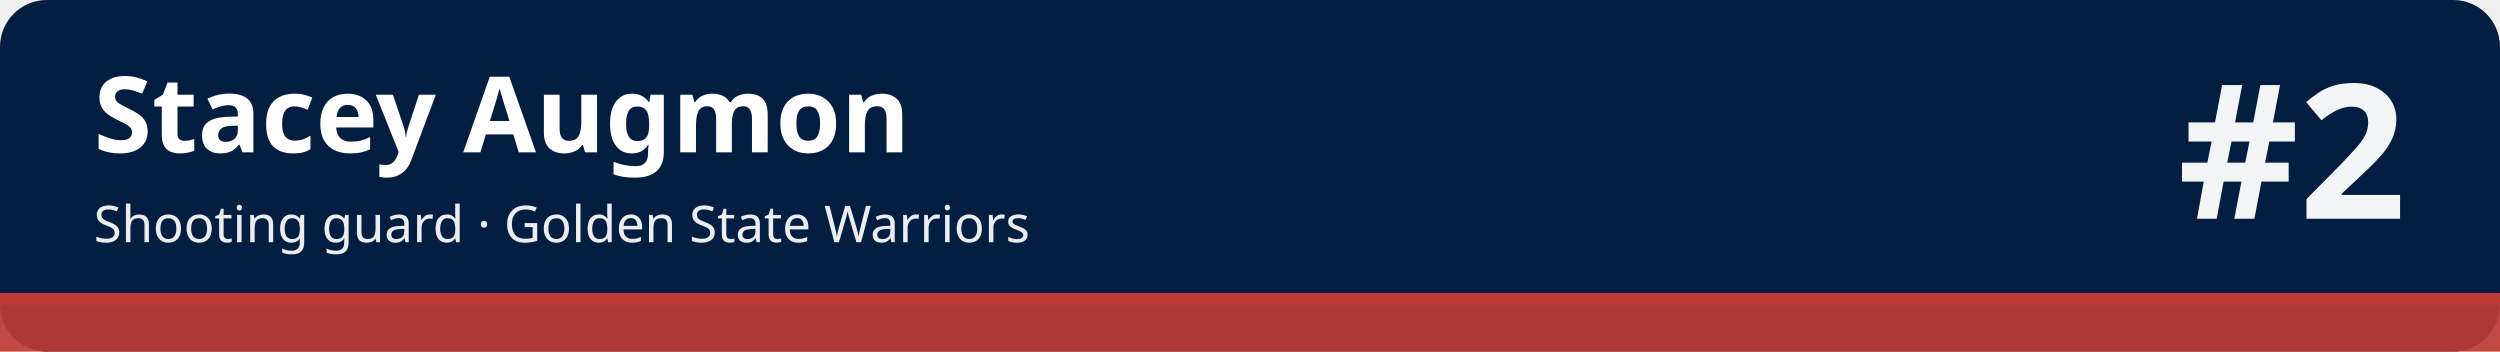
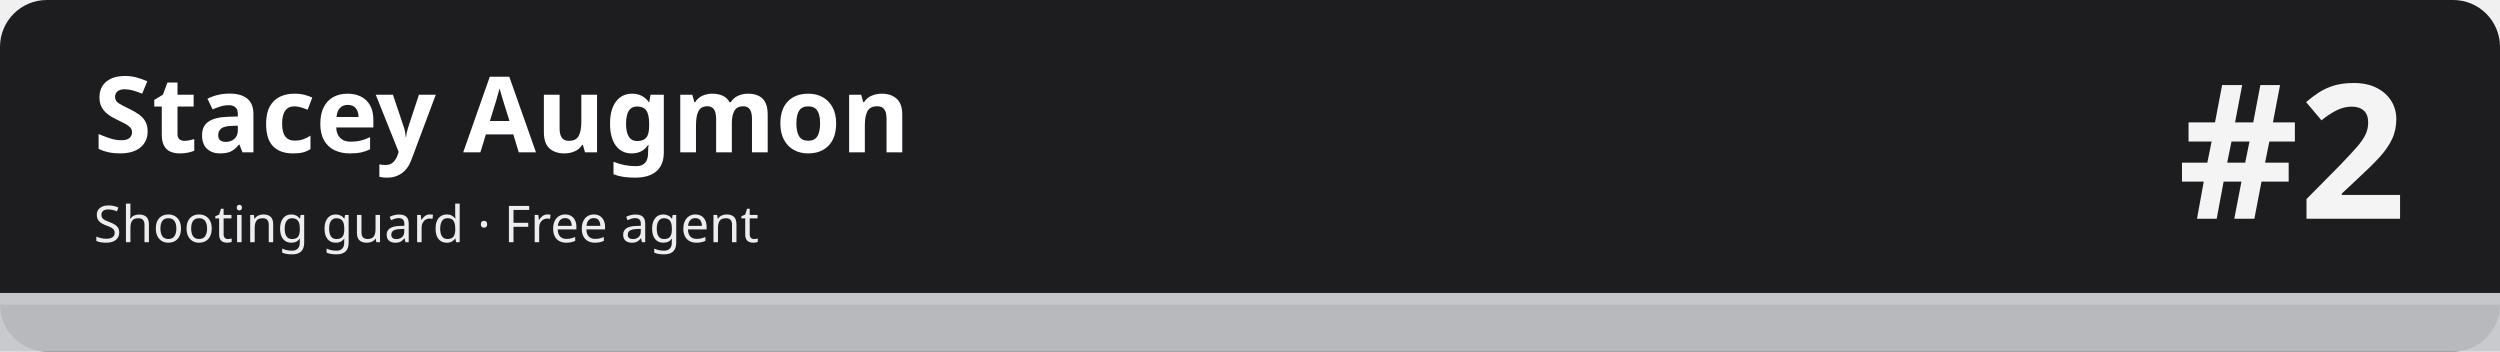
<svg xmlns="http://www.w3.org/2000/svg" width="1280" height="180" viewBox="0 0 1280 180" role="img" aria-labelledby="t d">
-   <rect width="1280" height="180" rx="24" fill="#041e42" />
-   <rect x="0" y="150" width="1280" height="30" fill="#be3a34" fill-opacity=".92" />
-   <rect x="0" y="150" width="1280" height="6" fill="#be3a34" />
+   <rect width="1280" height="180" rx="24" fill="#1d1d1f" />
+   <rect x="0" y="150" width="1280" height="30" fill="#c5c7cb" fill-opacity=".92" />
+   <rect x="0" y="150" width="1280" height="6" fill="#c5c7cb" />
  <text x="48" y="78" font-family="sans-serif" font-size="54" font-weight="700" fill="#ffffff">Stacey Augmon</text>
-   <text x="48" y="124" font-family="sans-serif" font-size="26" fill="#ffffff" fill-opacity=".92">Shooting guard · Golden State Warriors</text>
+   <text x="48" y="124" font-family="sans-serif" font-size="26" fill="#ffffff" fill-opacity=".92">Shooting guard · Free agent</text>
  <text x="1232" y="112" font-family="sans-serif" font-size="96" font-weight="800" fill="#ffffff" fill-opacity=".95" text-anchor="end">#2</text>
</svg>
